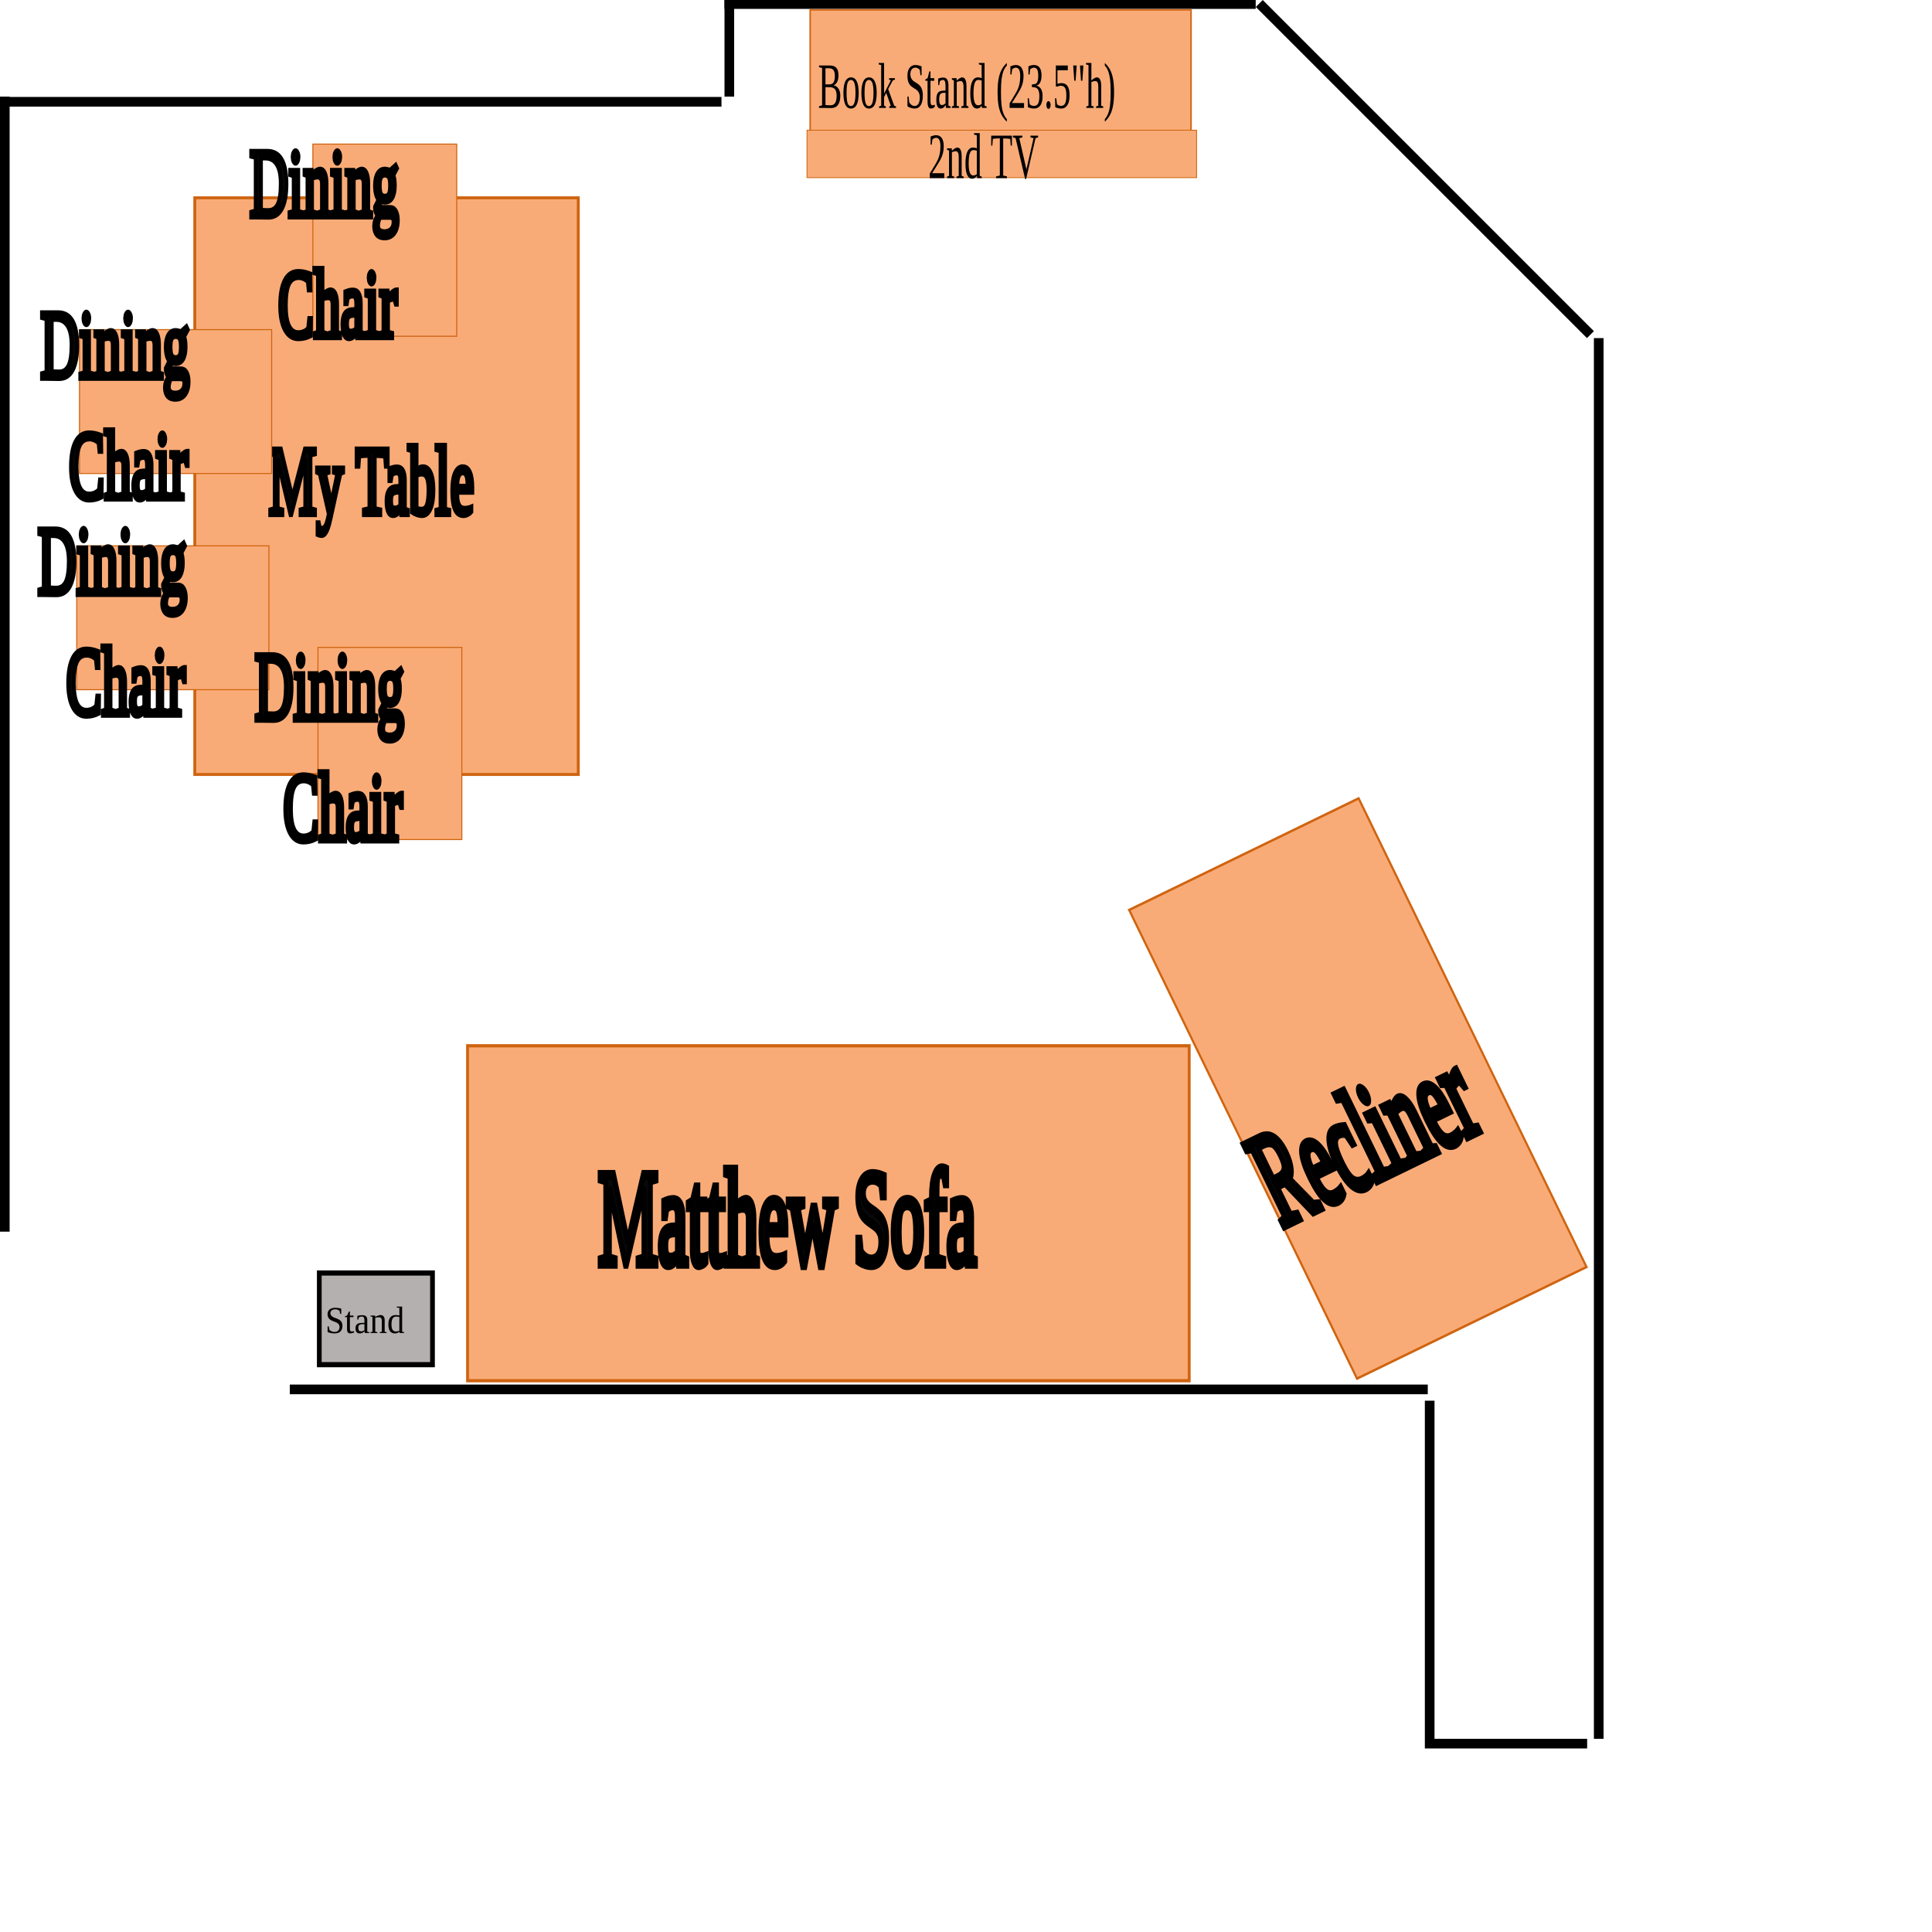
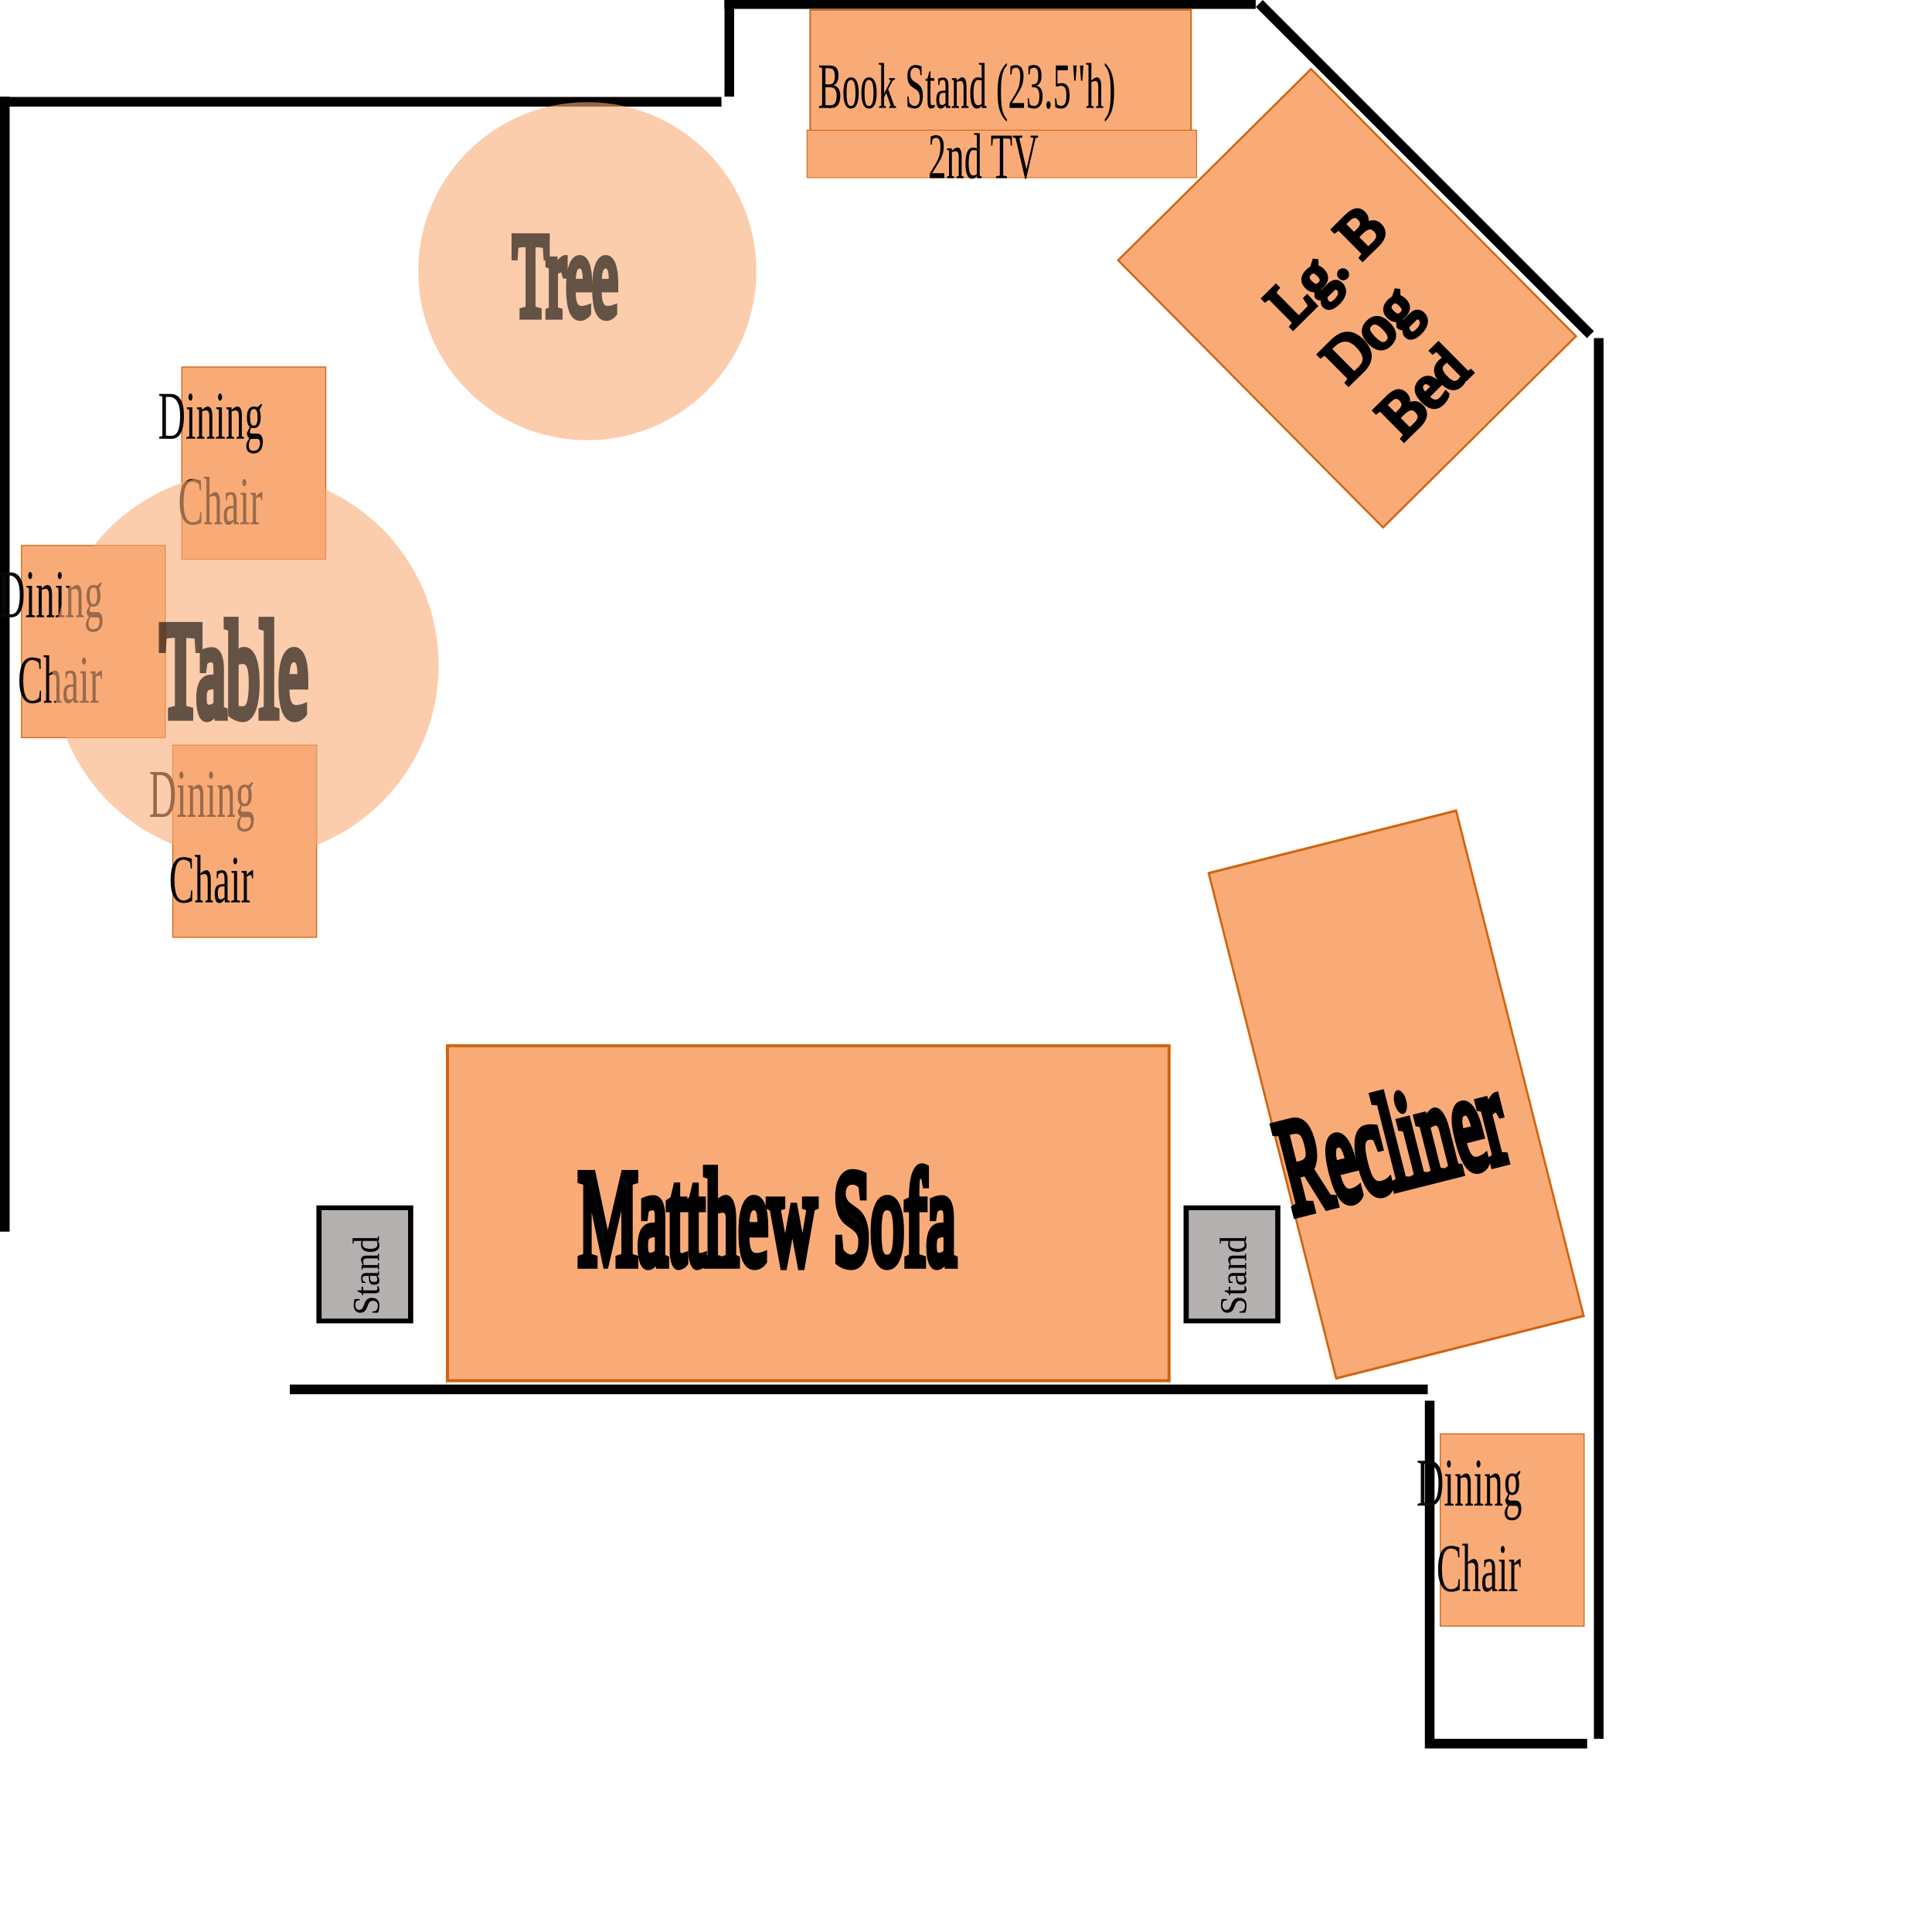
<svg xmlns="http://www.w3.org/2000/svg" width="20in" height="20in" viewBox="0 0 508 508" version="1.1" id="svg5">
  <defs id="defs2" />
  <g id="layer1">
    <path style="fill:#000000;stroke:#000000;stroke-width:2.54;stroke-dasharray:none;stroke-opacity:1" d="M 189.704,26.762 H 0" id="path190" />
    <path style="fill:#000000;stroke:#000000;stroke-width:2.54;stroke-dasharray:none;stroke-opacity:1" d="M 375.417,365.328 H 76.2" id="path190-8" />
    <path style="fill:#000000;stroke:#000000;stroke-width:2.535;stroke-dasharray:none;stroke-opacity:1" d="M 1.265,25.4 V 323.85" id="path977" />
    <path style="fill:#000000;stroke:#000000;stroke-width:2.54;stroke-dasharray:none;stroke-opacity:1" d="M 420.37,88.9 V 457.2" id="path977-5" />
    <path style="fill:#000000;stroke:#000000;stroke-width:2.585;stroke-dasharray:none;stroke-opacity:1" d="M 418.186,87.986 331.114,0.914" id="path10731" />
    <path style="fill:#000000;stroke:#000000;stroke-width:2.337;stroke-dasharray:none;stroke-opacity:1" d="M 330.175,1.168 H 190.5" id="path12941" />
    <path style="fill:#000000;stroke:#000000;stroke-width:2.54;stroke-dasharray:none;stroke-opacity:1" d="M 191.77,0 V 25.4" id="path13669" />
    <path style="fill:#000000;stroke:#000000;stroke-width:2.54;stroke-dasharray:none;stroke-opacity:1" d="m 375.92,368.3 v 88.9" id="path13671" />
    <path style="fill:#000000;stroke:#000000;stroke-width:2.54;stroke-dasharray:none;stroke-opacity:1" d="M 417.322,458.47 H 374.65" id="path13673" />
-     <g id="g1457" transform="matrix(1.249423,0,0,1.400321,-509.721,107.184)">
-       <rect style="fill:#f9ab77;fill-opacity:1;stroke:#cf6410;stroke-width:0.609;stroke-dasharray:none;stroke-opacity:1" id="rect1451" width="151.867" height="62.891" x="506.362" y="119.825" />
-       <text xml:space="preserve" style="font-size:18.932px;fill:#090808;fill-opacity:1;stroke:#000000;stroke-width:1.42;stroke-dasharray:none;stroke-opacity:1" x="716.258" y="119.809" id="text1455" transform="scale(0.7453614,1.341631)">
-         <tspan style="font-size:18.932px;fill:#090808;fill-opacity:1;stroke:#000000;stroke-width:1.42;stroke-opacity:1" x="716.258" y="119.809" id="tspan1459">Matthew Sofa</tspan>
-       </text>
-     </g>
+     <rect style="fill:#f9ab77;fill-opacity:1;stroke:#cf6410;stroke-width:0.806;stroke-dasharray:none;stroke-opacity:1" id="rect1451" width="189.747" height="88.067" x="117.648" y="274.977" />
+     <text xml:space="preserve" style="font-size:25.042px;fill:#090808;fill-opacity:1;stroke:#000000;stroke-width:1.878;stroke-dasharray:none;stroke-opacity:1" x="215.918" y="233.938" id="text1455" transform="scale(0.704057,1.42034)">
+       <tspan style="font-size:25.042px;fill:#090808;fill-opacity:1;stroke:#000000;stroke-width:1.878;stroke-opacity:1" x="215.918" y="233.938" id="tspan1459">Matthew Sofa</tspan>
+     </text>
    <g id="g1365" transform="matrix(0.9994983,0,0,1.000001,153.2014,-100.4696)">
      <rect style="fill:#f9ab77;fill-opacity:1;stroke:#cf6410;stroke-width:0.399;stroke-dasharray:none;stroke-opacity:1" id="rect674" width="100.193" height="40.876" x="59.858" y="103.056" />
      <text xml:space="preserve" style="font-size:12.703px;fill:#090808;fill-opacity:1;stroke:#000000;stroke-width:1.42;stroke-dasharray:none;stroke-opacity:1" x="83.078" y="96.036" id="text678" transform="scale(0.7453614,1.341631)">
        <tspan style="font-size:12.703px;fill:#000000;fill-opacity:1;stroke:none;stroke-width:1.42;stroke-opacity:1" x="83.078" y="96.036" id="tspan676">Book Stand (23.5"h)</tspan>
      </text>
    </g>
-     <g id="g4186" transform="rotate(-90,138.9,210.3868)">
-       <g id="g8141" transform="matrix(0.9994983,0,0,1.000001,-178.5186,-129.2575)">
-         <rect style="fill:#f9ab77;fill-opacity:1;stroke:#cf6410;stroke-width:0.771;stroke-dasharray:none;stroke-opacity:1" id="rect8125" width="151.706" height="100.829" x="324.324" y="251.966" />
-         <text xml:space="preserve" style="font-size:18.932px;fill:#090808;fill-opacity:1;stroke:#000000;stroke-width:1.42;stroke-dasharray:none;stroke-opacity:1" x="364.322" y="-292.775" id="text8129" transform="matrix(0,0.7449865,-1.342306,0,0,0)">
-           <tspan style="font-size:18.932px;fill:#090808;fill-opacity:1;stroke:#000000;stroke-width:1.42;stroke-opacity:1" x="364.322" y="-292.775" id="tspan8127">My Table</tspan>
-         </text>
-       </g>
-     </g>
-     <g id="g1285" transform="matrix(0,-0.9994983,1.000001,0,-123.8063,886.0692)">
-       <rect style="fill:#f9ab77;fill-opacity:1;stroke:#cf6410;stroke-width:0.272;stroke-dasharray:none;stroke-opacity:1" id="rect1277" width="37.847" height="50.527" x="705.073" y="143.984" />
-       <text xml:space="preserve" style="font-size:18.932px;fill:#090808;fill-opacity:1;stroke:#000000;stroke-width:1.42;stroke-dasharray:none;stroke-opacity:1" x="227.113" y="-544.142" id="text1283" transform="matrix(0,0.7449865,-1.342306,0,0,0)">
-         <tspan style="font-size:18.932px;text-align:center;text-anchor:middle;fill:#090808;fill-opacity:1;stroke:#000000;stroke-width:1.42;stroke-opacity:1" x="227.113" y="-544.142" id="tspan1279">Dining</tspan>
-         <tspan style="font-size:18.932px;text-align:center;text-anchor:middle;fill:#090808;fill-opacity:1;stroke:#000000;stroke-width:1.42;stroke-opacity:1" x="227.113" y="-520.477" id="tspan1281">Chair</tspan>
+     <g id="g7520" transform="translate(295.0927,206.8035)">
+       <rect style="fill:#f9ab77;fill-opacity:1;stroke:#cf6410;stroke-width:0.272;stroke-dasharray:none;stroke-opacity:1" id="rect1277-6" width="37.828" height="50.528" x="83.606" y="170.227" />
+       <text xml:space="preserve" style="font-size:13.406px;fill:#090808;fill-opacity:1;stroke:#000000;stroke-width:1.42;stroke-dasharray:none;stroke-opacity:1" x="137.508" y="140.901" id="text1283-7" transform="scale(0.745174,1.341968)">
+         <tspan style="font-size:13.406px;text-align:center;text-anchor:middle;fill:#090808;fill-opacity:1;stroke:none;stroke-width:1.42;stroke-opacity:1" x="137.508" y="140.901" id="tspan1279-5">Dining</tspan>
+         <tspan style="font-size:13.406px;text-align:center;text-anchor:middle;fill:#090808;fill-opacity:1;stroke:none;stroke-width:1.42;stroke-opacity:1" x="137.508" y="157.658" id="tspan1281-3">Chair</tspan>
      </text>
    </g>
-     <g id="g1285-3" transform="matrix(0.9994983,0,0,1.000001,-621.1135,26.24266)">
-       <rect style="fill:#f9ab77;fill-opacity:1;stroke:#cf6410;stroke-width:0.272;stroke-dasharray:none;stroke-opacity:1" id="rect1277-6" width="37.847" height="50.527" x="705.073" y="143.984" />
-       <text xml:space="preserve" style="font-size:18.932px;fill:#090808;fill-opacity:1;stroke:#000000;stroke-width:1.42;stroke-dasharray:none;stroke-opacity:1" x="971.266" y="121.376" id="text1283-7" transform="scale(0.7453614,1.341631)">
-         <tspan style="font-size:18.932px;text-align:center;text-anchor:middle;fill:#090808;fill-opacity:1;stroke:#000000;stroke-width:1.42;stroke-opacity:1" x="971.266" y="121.376" id="tspan1279-5">Dining</tspan>
-         <tspan style="font-size:18.932px;text-align:center;text-anchor:middle;fill:#090808;fill-opacity:1;stroke:#000000;stroke-width:1.42;stroke-opacity:1" x="971.266" y="145.041" id="tspan1281-3">Chair</tspan>
-       </text>
-     </g>
-     <g id="g1285-5" transform="matrix(0.9994983,0,0,1.000001,-622.4551,-106.0953)">
-       <rect style="fill:#f9ab77;fill-opacity:1;stroke:#cf6410;stroke-width:0.272;stroke-dasharray:none;stroke-opacity:1" id="rect1277-62" width="37.847" height="50.527" x="705.073" y="143.984" />
-       <text xml:space="preserve" style="font-size:18.932px;fill:#090808;fill-opacity:1;stroke:#000000;stroke-width:1.42;stroke-dasharray:none;stroke-opacity:1" x="971.266" y="121.376" id="text1283-9" transform="scale(0.7453614,1.341631)">
-         <tspan style="font-size:18.932px;text-align:center;text-anchor:middle;fill:#090808;fill-opacity:1;stroke:#000000;stroke-width:1.42;stroke-opacity:1" x="971.266" y="121.376" id="tspan1279-1">Dining</tspan>
-         <tspan style="font-size:18.932px;text-align:center;text-anchor:middle;fill:#090808;fill-opacity:1;stroke:#000000;stroke-width:1.42;stroke-opacity:1" x="971.266" y="145.041" id="tspan1281-2">Chair</tspan>
-       </text>
-     </g>
-     <g id="g1285-7" transform="matrix(0,-0.9994983,1.000001,0,-123.0834,829.2238)">
-       <rect style="fill:#f9ab77;fill-opacity:1;stroke:#cf6410;stroke-width:0.272;stroke-dasharray:none;stroke-opacity:1" id="rect1277-0" width="37.847" height="50.527" x="705.073" y="143.984" />
-       <text xml:space="preserve" style="font-size:18.932px;fill:#090808;fill-opacity:1;stroke:#000000;stroke-width:1.42;stroke-dasharray:none;stroke-opacity:1" x="227.113" y="-544.142" id="text1283-93" transform="matrix(0,0.7449865,-1.342306,0,0,0)">
-         <tspan style="font-size:18.932px;text-align:center;text-anchor:middle;fill:#090808;fill-opacity:1;stroke:#000000;stroke-width:1.42;stroke-opacity:1" x="227.113" y="-544.142" id="tspan1279-6">Dining</tspan>
-         <tspan style="font-size:18.932px;text-align:center;text-anchor:middle;fill:#090808;fill-opacity:1;stroke:#000000;stroke-width:1.42;stroke-opacity:1" x="227.113" y="-520.477" id="tspan1281-0">Chair</tspan>
-       </text>
-     </g>
-     <g id="g1245" transform="matrix(1.12361,-0.5464049,0.6123965,1.259313,-361.4503,411.8335)">
+     <g id="g1245" transform="matrix(1.211446,-0.3057086,0.3426304,1.357757,-361.8922,264.2122)">
      <rect style="fill:#f9ab77;fill-opacity:1;stroke:#cf6410;stroke-width:0.452;stroke-dasharray:none;stroke-opacity:1" id="rect1239" width="97.848" height="53.705" x="-192.629" y="534.264" transform="rotate(-90)" />
      <text xml:space="preserve" style="font-size:18.932px;fill:#090808;fill-opacity:1;stroke:#000000;stroke-width:1.42;stroke-dasharray:none;stroke-opacity:1" x="716.258" y="119.809" id="text1243" transform="scale(0.7453614,1.341631)">
        <tspan style="font-size:18.932px;fill:#090808;fill-opacity:1;stroke:#000000;stroke-width:1.42;stroke-opacity:1" x="716.258" y="119.809" id="tspan1241">Recliner</tspan>
      </text>
    </g>
    <g id="g1301" transform="matrix(0.9994983,0,0,1.000001,152.4577,-75.49835)">
      <rect style="fill:#f9ab77;fill-opacity:1;stroke:#cf6410;stroke-width:0.223;stroke-dasharray:none;stroke-opacity:1" id="rect1295" width="102.487" height="12.477" x="59.77" y="109.733" />
      <text xml:space="preserve" style="font-size:12.703px;fill:#090808;fill-opacity:1;stroke:#000000;stroke-width:1.42;stroke-dasharray:none;stroke-opacity:1" x="122.962" y="91.177" id="text1299" transform="scale(0.7453614,1.341631)">
        <tspan style="font-size:12.703px;fill:#000000;fill-opacity:1;stroke:none;stroke-width:1.42;stroke-opacity:1" x="122.962" y="91.177" id="tspan1297">2nd TV</tspan>
      </text>
    </g>
-     <g id="g8370" transform="matrix(0.9982507,0,0,1.093064,6.691855,239.6125)">
+     <g id="g8370" transform="matrix(0,-0.9982507,1.093064,0,-11.23844,424.6035)">
      <rect style="fill:#b5b0b0;fill-opacity:1;stroke:#000000;stroke-width:1.245;stroke-dasharray:none;stroke-opacity:1" id="rect7317" width="29.816" height="22.048" x="77.398" y="87.015" />
      <text xml:space="preserve" style="font-size:9.172px;fill:#000000;fill-opacity:1;stroke:none;stroke-width:1.245;stroke-dasharray:none;stroke-opacity:1" x="78.965" y="101.454" id="text7373">
        <tspan id="tspan7371" style="font-size:9.172px;fill:#000000;fill-opacity:1;stroke:none;stroke-width:1.245" x="78.965" y="101.454">Stand</tspan>
      </text>
    </g>
+     <g id="g8706" transform="matrix(0.6702509,-0.6645358,0.6893658,0.6952944,53.72692,206.6746)">
+       <rect style="fill:#f9ab77;fill-opacity:1;stroke:#cf6410;stroke-width:0.545;stroke-dasharray:none;stroke-opacity:1" id="rect3091-8" width="75.693" height="101.055" x="283.887" y="72.515" />
+       <text xml:space="preserve" style="font-size:16.933px;fill:#090808;fill-opacity:1;stroke:#000000;stroke-width:1.27;stroke-dasharray:none;stroke-opacity:1" x="304.735" y="118.486" id="text5695-2">
+         <tspan style="font-size:16.933px;fill:#090808;fill-opacity:1;stroke:#000000;stroke-width:1.27;stroke-opacity:1" x="304.735" y="118.486" id="tspan7255-9">Lg. B</tspan>
+         <tspan style="font-size:16.933px;fill:#090808;fill-opacity:1;stroke:#000000;stroke-width:1.27;stroke-opacity:1" x="304.735" y="139.653" id="tspan385">Dog</tspan>
+         <tspan style="font-size:16.933px;fill:#090808;fill-opacity:1;stroke:#000000;stroke-width:1.27;stroke-opacity:1" x="304.735" y="160.82" id="tspan8700">Bed</tspan>
+       </text>
+     </g>
+     <g id="g7530" transform="translate(-38.17912,25.6992)">
+       <rect style="fill:#f9ab77;fill-opacity:1;stroke:#cf6410;stroke-width:0.272;stroke-dasharray:none;stroke-opacity:1" id="rect7522" width="37.828" height="50.528" x="83.606" y="170.227" />
+       <text xml:space="preserve" style="font-size:13.406px;fill:#090808;fill-opacity:1;stroke:#000000;stroke-width:1.42;stroke-dasharray:none;stroke-opacity:1" x="137.508" y="140.901" id="text7528" transform="scale(0.745174,1.341968)">
+         <tspan style="font-size:13.406px;text-align:center;text-anchor:middle;fill:#090808;fill-opacity:1;stroke:none;stroke-width:1.42;stroke-opacity:1" x="137.508" y="140.901" id="tspan7524">Dining</tspan>
+         <tspan style="font-size:13.406px;text-align:center;text-anchor:middle;fill:#090808;fill-opacity:1;stroke:none;stroke-width:1.42;stroke-opacity:1" x="137.508" y="157.658" id="tspan7526">Chair</tspan>
+       </text>
+     </g>
+     <g id="g7540" transform="translate(-77.94902,-26.79708)">
+       <rect style="fill:#f9ab77;fill-opacity:1;stroke:#cf6410;stroke-width:0.272;stroke-dasharray:none;stroke-opacity:1" id="rect7532" width="37.828" height="50.528" x="83.606" y="170.227" />
+       <text xml:space="preserve" style="font-size:13.406px;fill:#090808;fill-opacity:1;stroke:#000000;stroke-width:1.42;stroke-dasharray:none;stroke-opacity:1" x="137.508" y="140.901" id="text7538" transform="scale(0.745174,1.341968)">
+         <tspan style="font-size:13.406px;text-align:center;text-anchor:middle;fill:#090808;fill-opacity:1;stroke:none;stroke-width:1.42;stroke-opacity:1" x="137.508" y="140.901" id="tspan7534">Dining</tspan>
+         <tspan style="font-size:13.406px;text-align:center;text-anchor:middle;fill:#090808;fill-opacity:1;stroke:none;stroke-width:1.42;stroke-opacity:1" x="137.508" y="157.658" id="tspan7536">Chair</tspan>
+       </text>
+     </g>
+     <g id="g7550" transform="translate(-35.79292,-73.72558)">
+       <rect style="fill:#f9ab77;fill-opacity:1;stroke:#cf6410;stroke-width:0.272;stroke-dasharray:none;stroke-opacity:1" id="rect7542" width="37.828" height="50.528" x="83.606" y="170.227" />
+       <text xml:space="preserve" style="font-size:13.406px;fill:#090808;fill-opacity:1;stroke:#000000;stroke-width:1.42;stroke-dasharray:none;stroke-opacity:1" x="137.508" y="140.901" id="text7548" transform="scale(0.745174,1.341968)">
+         <tspan style="font-size:13.406px;text-align:center;text-anchor:middle;fill:#090808;fill-opacity:1;stroke:none;stroke-width:1.42;stroke-opacity:1" x="137.508" y="140.901" id="tspan7544">Dining</tspan>
+         <tspan style="font-size:13.406px;text-align:center;text-anchor:middle;fill:#090808;fill-opacity:1;stroke:none;stroke-width:1.42;stroke-opacity:1" x="137.508" y="157.658" id="tspan7546">Chair</tspan>
+       </text>
+     </g>
+     <g id="g7612" transform="matrix(0,-0.9982507,1.093064,0,216.7713,424.6035)">
+       <rect style="fill:#b5b0b0;fill-opacity:1;stroke:#000000;stroke-width:1.245;stroke-dasharray:none;stroke-opacity:1" id="rect7606" width="29.816" height="22.048" x="77.398" y="87.015" />
+       <text xml:space="preserve" style="font-size:9.172px;fill:#000000;fill-opacity:1;stroke:none;stroke-width:1.245;stroke-dasharray:none;stroke-opacity:1" x="78.965" y="101.454" id="text7610">
+         <tspan id="tspan7608" style="font-size:9.172px;fill:#000000;fill-opacity:1;stroke:none;stroke-width:1.245" x="78.965" y="101.454">Stand</tspan>
+       </text>
+     </g>
+     <g id="g7941" transform="translate(0,8.995834)">
+       <circle style="opacity:0.6;fill:#f9ab77;fill-opacity:1;stroke:none;stroke-width:0.254" id="path7604" cx="64.533" cy="165.946" r="50.8" />
+       <text xml:space="preserve" style="font-size:25.042px;opacity:0.6;fill:#090808;fill-opacity:1;stroke:#000000;stroke-width:1.878;stroke-dasharray:none;stroke-opacity:1" x="59.806" y="126.159" id="text7826" transform="scale(0.704057,1.42034)">
+         <tspan style="font-size:25.042px;fill:#090808;fill-opacity:1;stroke:#000000;stroke-width:1.878;stroke-opacity:1" x="59.806" y="126.159" id="tspan7824">Table</tspan>
+       </text>
+     </g>
+     <g id="g8020" transform="matrix(0.875,0,0,0.875,97.95978,-73.89595)">
+       <circle style="opacity:0.6;fill:#f9ab77;fill-opacity:1;stroke:none;stroke-width:0.254" id="circle8014" cx="64.533" cy="165.946" r="50.8" />
+       <text xml:space="preserve" style="font-size:25.042px;opacity:0.6;fill:#090808;fill-opacity:1;stroke:#000000;stroke-width:1.878;stroke-dasharray:none;stroke-opacity:1" x="59.806" y="126.159" id="text8018" transform="scale(0.704057,1.42034)">
+         <tspan style="font-size:25.042px;fill:#090808;fill-opacity:1;stroke:#000000;stroke-width:1.878;stroke-opacity:1" x="59.806" y="126.159" id="tspan8016">Tree</tspan>
+       </text>
+     </g>
  </g>
</svg>
